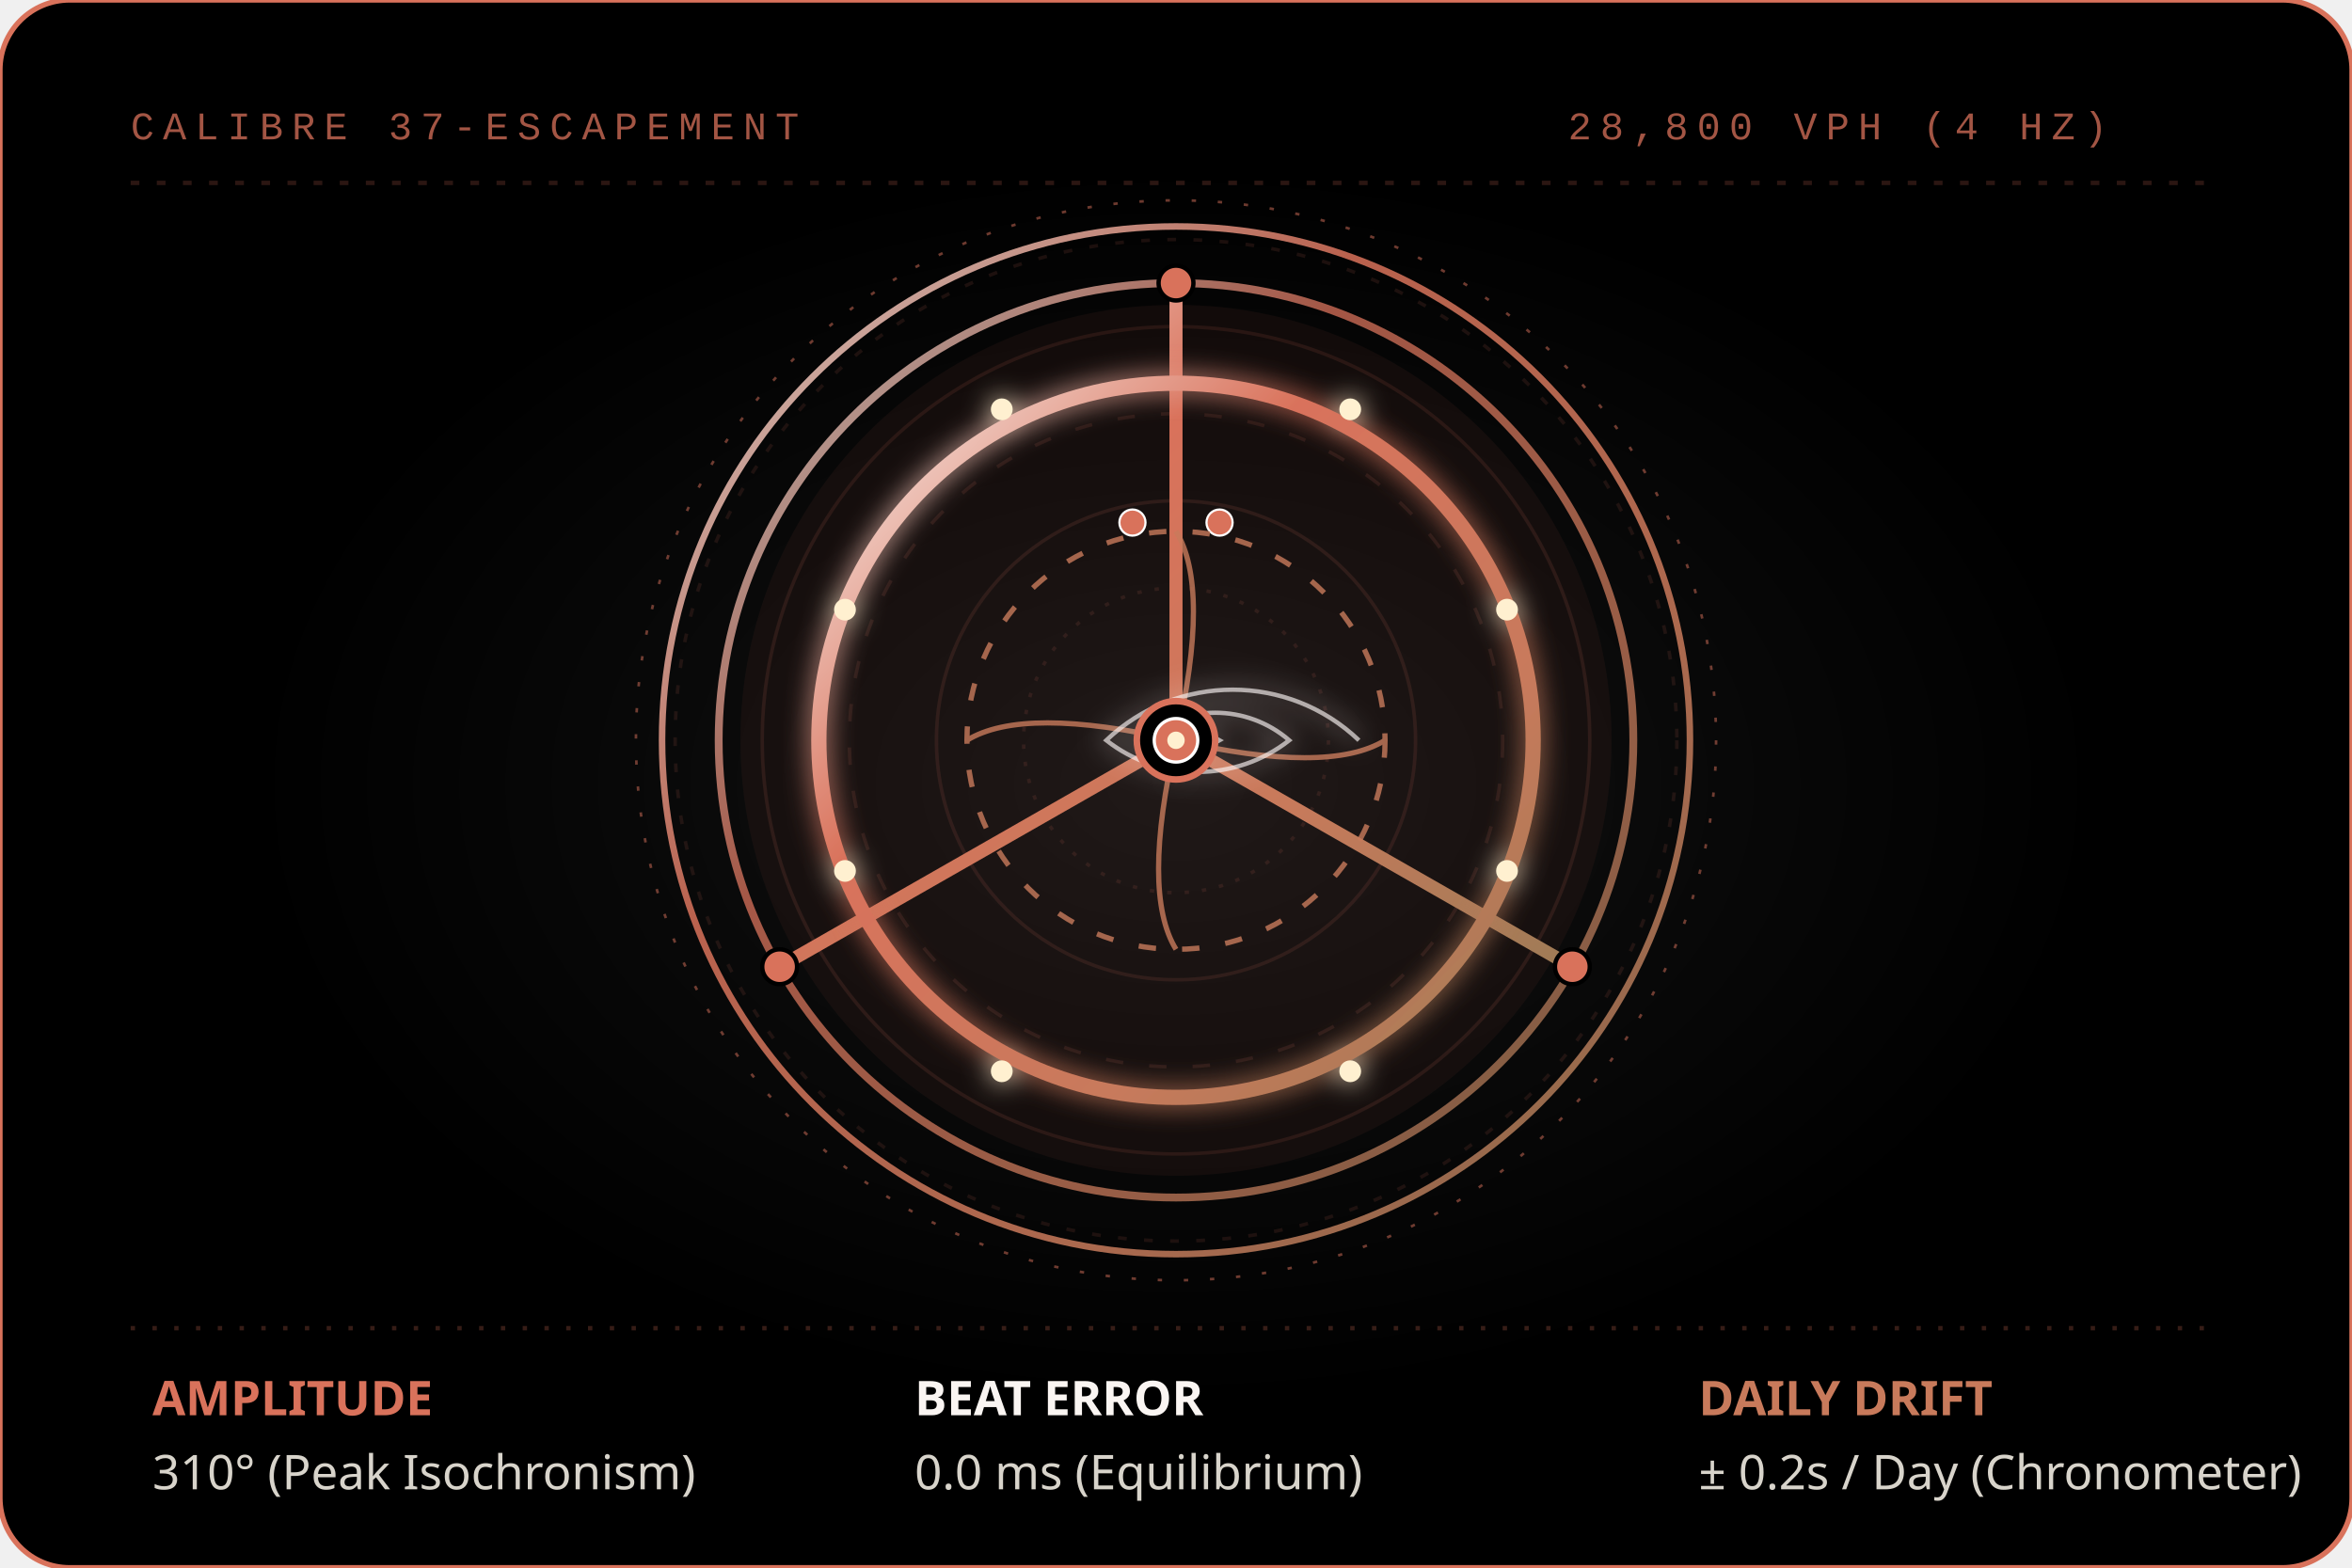
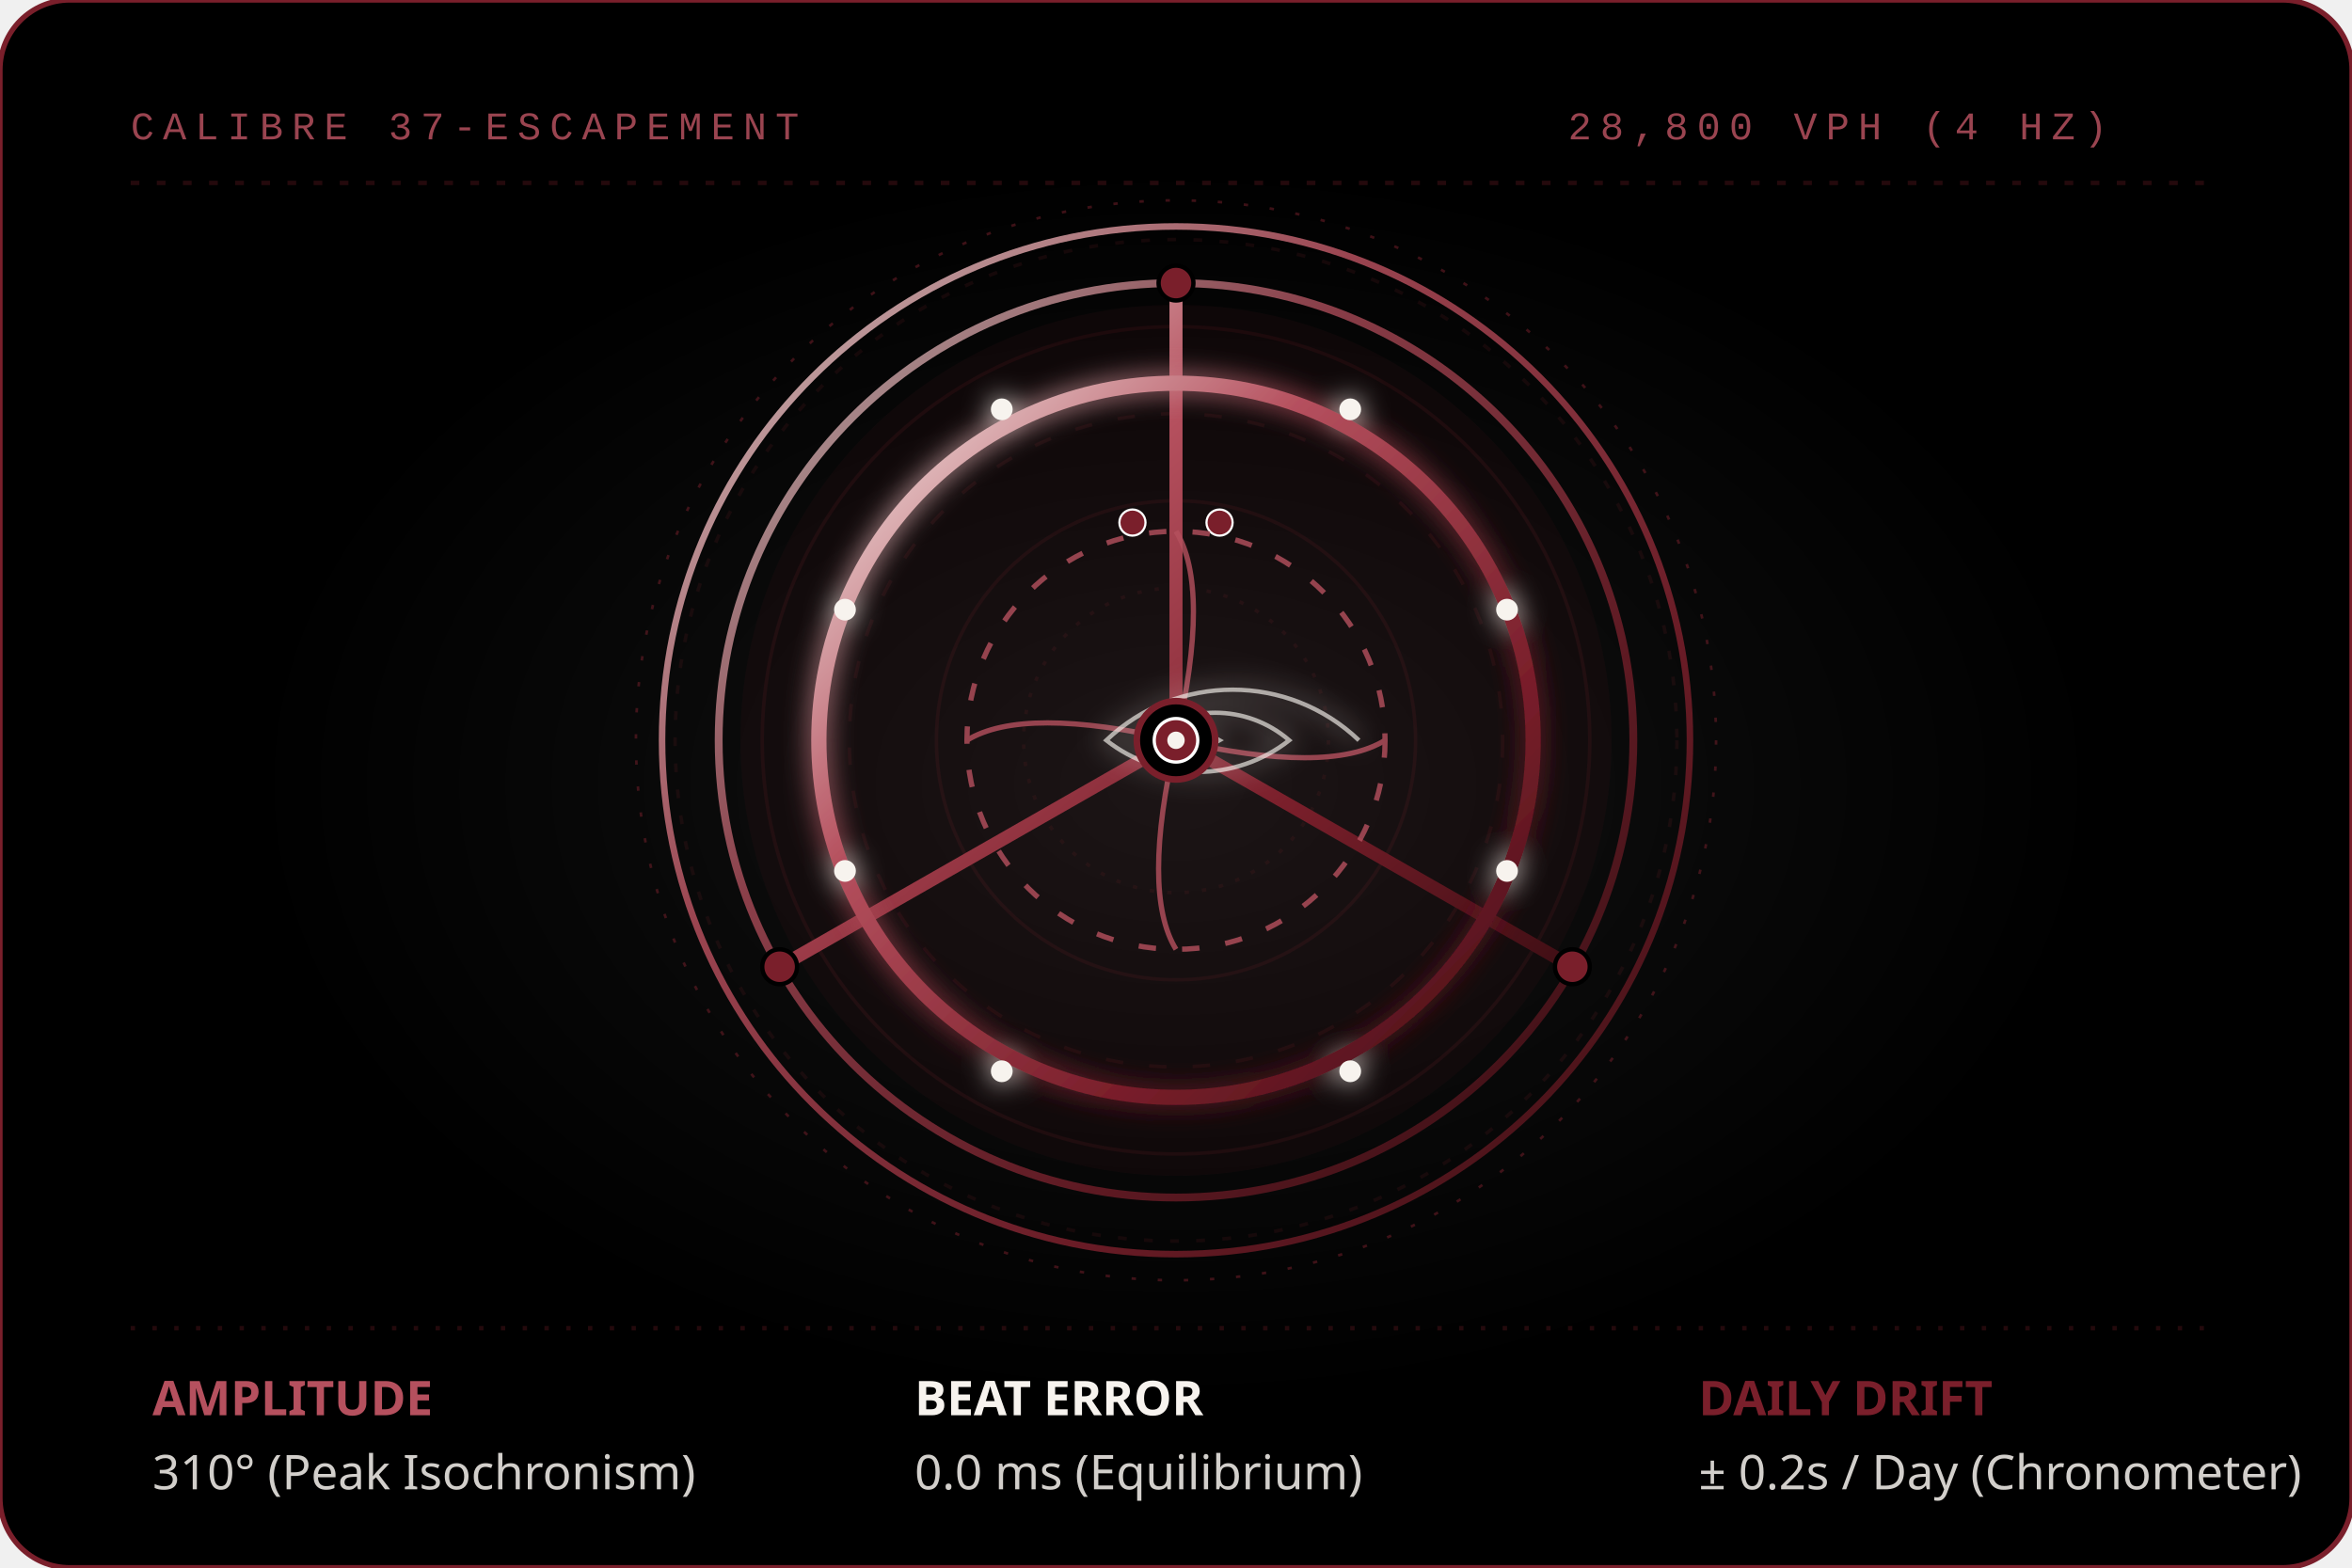
<svg xmlns="http://www.w3.org/2000/svg" viewBox="0 0 540 360" width="100%" height="100%">
  <defs>
    <radialGradient id="tourbillonPlate" cx="50%" cy="50%" r="65%">
      <stop offset="0%" stop-color="#141414" />
      <stop offset="60%" stop-color="#000000" />
      <stop offset="100%" stop-color="#000000" />
    </radialGradient>
-     <linearGradient id="giltGold" x1="0%" y1="0%" x2="100%" y2="100%">
-       <stop offset="0%" stop-color="#FAF5F2" />
-       <stop offset="35%" stop-color="#D9725B" />
-       <stop offset="70%" stop-color="#C87A5B" />
-       <stop offset="100%" stop-color="#9E7B56" />
-     </linearGradient>
-     <linearGradient id="burnishedBronze" x1="0%" y1="0%" x2="100%" y2="100%">
-       <stop offset="0%" stop-color="#9E7B56" />
-       <stop offset="100%" stop-color="#000000" />
+     <linearGradient id="giltOxblood" x1="0%" y1="0%" x2="100%" y2="100%">
+       <stop offset="0%" stop-color="#F7F3EE" />
+       <stop offset="35%" stop-color="#B5505E" />
+       <stop offset="70%" stop-color="#7A1F2B" />
+       <stop offset="100%" stop-color="#3F0E14" />
    </linearGradient>
    <filter id="escapementGlow" x="-20%" y="-20%" width="140%" height="140%">
      <feGaussianBlur stdDeviation="3" result="blur" />
      <feComposite in="SourceGraphic" in2="blur" operator="over" />
    </filter>
  </defs>
  <style>
    @keyframes rotateCage {
      from { transform: rotate(0deg); }
      to { transform: rotate(360deg); }
    }
    @keyframes oscillateWheel {
      0% { transform: rotate(-135deg); }
      50% { transform: rotate(135deg); }
      100% { transform: rotate(-135deg); }
    }
    @keyframes palletClick {
      0%, 100% { transform: rotate(-12deg); }
      50% { transform: rotate(12deg); }
    }
    @keyframes pulseJewel {
      0%, 100% { opacity: 0.7; transform: scale(1); }
      50% { opacity: 1; transform: scale(1.3); }
    }
    @keyframes pulseHalo {
      0%, 100% { opacity: 0.2; }
      50% { opacity: 0.6; }
    }

    .tourbillon-cage { transform-origin: 270px 170px; animation: rotateCage 18s linear infinite; }
    .balance-wheel { transform-origin: 270px 170px; animation: oscillateWheel 0.75s cubic-bezier(0.45, 0.05, 0.55, 0.95) infinite; }
    .pallet-fork { transform-origin: 270px 95px; animation: palletClick 0.375s ease-in-out infinite; }
    .jewel-glow { animation: pulseJewel 0.75s ease-in-out infinite; }
    .halo-glow { animation: pulseHalo 3s ease-in-out infinite; }
  </style>
-   <rect width="540" height="360" rx="16" fill="url(#tourbillonPlate)" stroke="#D9725B" stroke-width="1.2" />
-   <g font-family="'Courier New', monospace" font-size="9" fill="#D9725B" opacity="0.75" letter-spacing="2">
+   <rect width="540" height="360" rx="16" fill="url(#tourbillonPlate)" stroke="#7A1F2B" stroke-width="1.2" />
+   <g font-family="'Courier New', monospace" font-size="9" fill="#B5505E" opacity="0.85" letter-spacing="2">
    <text x="30" y="32">CALIBRE 37-ESCAPEMENT</text>
    <text x="360" y="32">28,800 VPH (4 HZ)</text>
  </g>
-   <line x1="30" y1="42" x2="510" y2="42" stroke="#D9725B" stroke-opacity="0.2" stroke-dasharray="2 4" />
-   <g opacity="0.12" stroke="#D9725B" stroke-width="0.8" fill="none">
+   <line x1="30" y1="42" x2="510" y2="42" stroke="#7A1F2B" stroke-opacity="0.3" stroke-dasharray="2 4" />
+   <g opacity="0.15" stroke="#7A1F2B" stroke-width="0.8" fill="none">
    <circle cx="270" cy="170" r="115" stroke-dasharray="2 4" />
    <circle cx="270" cy="170" r="95" />
    <circle cx="270" cy="170" r="75" stroke-dasharray="4 6" />
    <circle cx="270" cy="170" r="55" />
    <circle cx="270" cy="170" r="35" stroke-dasharray="1 3" />
  </g>
-   <circle cx="270" cy="170" r="100" fill="#D9725B" fill-opacity="0.06" class="halo-glow" />
-   <circle cx="270" cy="170" r="118" stroke="url(#giltGold)" stroke-width="1.5" fill="none" opacity="0.85" />
-   <circle cx="270" cy="170" r="124" stroke="#D9725B" stroke-width="0.6" stroke-dasharray="1 5" fill="none" opacity="0.5" />
+   <circle cx="270" cy="170" r="100" fill="#7A1F2B" fill-opacity="0.08" class="halo-glow" />
+   <circle cx="270" cy="170" r="118" stroke="url(#giltOxblood)" stroke-width="1.5" fill="none" opacity="0.85" />
+   <circle cx="270" cy="170" r="124" stroke="#7A1F2B" stroke-width="0.6" stroke-dasharray="1 5" fill="none" opacity="0.5" />
  <g class="pallet-fork">
-     <line x1="270" y1="95" x2="270" y2="125" stroke="#D9725B" stroke-width="2.5" />
-     <circle cx="260" cy="120" r="3" fill="#D9725B" stroke="#ffffff" stroke-width="0.5" class="jewel-glow" />
-     <circle cx="280" cy="120" r="3" fill="#D9725B" stroke="#ffffff" stroke-width="0.5" class="jewel-glow" />
+     <line x1="270" y1="95" x2="270" y2="125" stroke="#7A1F2B" stroke-width="2.5" />
+     <circle cx="260" cy="120" r="3" fill="#7A1F2B" stroke="#ffffff" stroke-width="0.5" class="jewel-glow" />
+     <circle cx="280" cy="120" r="3" fill="#7A1F2B" stroke="#ffffff" stroke-width="0.5" class="jewel-glow" />
  </g>
  <g class="tourbillon-cage">
-     <path d="M 270 170 L 270 65 M 270 170 L 179 222 M 270 170 L 361 222" stroke="url(#giltGold)" stroke-width="3" stroke-linecap="round" />
-     <circle cx="270" cy="170" r="105" stroke="url(#giltGold)" stroke-width="1.8" fill="none" opacity="0.75" />
-     <circle cx="270" cy="65" r="4" fill="#D9725B" stroke="#000000" stroke-width="1" />
-     <circle cx="179" cy="222" r="4" fill="#D9725B" stroke="#000000" stroke-width="1" />
-     <circle cx="361" cy="222" r="4" fill="#D9725B" stroke="#000000" stroke-width="1" />
-     <g stroke="#C87A5B" stroke-width="1.2" fill="none" opacity="0.8">
+     <path d="M 270 170 L 270 65 M 270 170 L 179 222 M 270 170 L 361 222" stroke="url(#giltOxblood)" stroke-width="3" stroke-linecap="round" />
+     <circle cx="270" cy="170" r="105" stroke="url(#giltOxblood)" stroke-width="1.8" fill="none" opacity="0.75" />
+     <circle cx="270" cy="65" r="4" fill="#7A1F2B" stroke="#000000" stroke-width="1" />
+     <circle cx="179" cy="222" r="4" fill="#7A1F2B" stroke="#000000" stroke-width="1" />
+     <circle cx="361" cy="222" r="4" fill="#7A1F2B" stroke="#000000" stroke-width="1" />
+     <g stroke="#B5505E" stroke-width="1.2" fill="none" opacity="0.8">
      <circle cx="270" cy="170" r="48" stroke-dasharray="4 6" />
      <path d="M 270 122 Q 278 135 270 170 M 318 170 Q 305 178 270 170 M 270 218 Q 262 205 270 170 M 222 170 Q 235 162 270 170" />
    </g>
  </g>
  <g class="balance-wheel" filter="url(#escapementGlow)">
-     <circle cx="270" cy="170" r="82" stroke="url(#giltGold)" stroke-width="3.5" fill="none" />
-     <g stroke="#FAF5F2" stroke-width="1" fill="none" opacity="0.65">
+     <circle cx="270" cy="170" r="82" stroke="url(#giltOxblood)" stroke-width="3.5" fill="none" />
+     <g stroke="#F7F3EE" stroke-width="1" fill="none" opacity="0.65">
      <path d="M 270 170 A 10 10 0 0 1 280 170 A 18 18 0 0 1 262 170 A 26 26 0 0 1 296 170 A 34 34 0 0 1 254 170 A 42 42 0 0 1 312 170" />
    </g>
-     <line x1="188" y1="170" x2="352" y2="170" stroke="url(#giltGold)" stroke-width="2" />
-     <circle cx="194" cy="140" r="2.5" fill="#FFF0D0" />
-     <circle cx="346" cy="140" r="2.5" fill="#FFF0D0" />
-     <circle cx="194" cy="200" r="2.5" fill="#FFF0D0" />
-     <circle cx="346" cy="200" r="2.5" fill="#FFF0D0" />
-     <circle cx="230" cy="94" r="2.5" fill="#FFF0D0" />
-     <circle cx="310" cy="94" r="2.5" fill="#FFF0D0" />
-     <circle cx="230" cy="246" r="2.5" fill="#FFF0D0" />
-     <circle cx="310" cy="246" r="2.5" fill="#FFF0D0" />
+     <line x1="188" y1="170" x2="352" y2="170" stroke="url(#giltOxblood)" stroke-width="2" />
+     <circle cx="194" cy="140" r="2.5" fill="#F7F3EE" />
+     <circle cx="346" cy="140" r="2.5" fill="#F7F3EE" />
+     <circle cx="194" cy="200" r="2.5" fill="#F7F3EE" />
+     <circle cx="346" cy="200" r="2.5" fill="#F7F3EE" />
+     <circle cx="230" cy="94" r="2.5" fill="#F7F3EE" />
+     <circle cx="310" cy="94" r="2.5" fill="#F7F3EE" />
+     <circle cx="230" cy="246" r="2.5" fill="#F7F3EE" />
+     <circle cx="310" cy="246" r="2.5" fill="#F7F3EE" />
  </g>
-   <circle cx="270" cy="170" r="9" fill="#000000" stroke="#D9725B" stroke-width="1.5" />
-   <circle cx="270" cy="170" r="5" fill="#D9725B" stroke="#ffffff" stroke-width="0.75" />
-   <circle cx="270" cy="170" r="2" fill="#FFF0D0" />
-   <line x1="30" y1="305" x2="510" y2="305" stroke="#D9725B" stroke-opacity="0.25" stroke-dasharray="1 4" />
-   <g font-family="'DM Sans', 'Segoe UI', sans-serif" font-size="11" fill="#FEF9EE">
-     <text x="35" y="325" fill="#D9725B" font-weight="700">AMPLITUDE</text>
+   <circle cx="270" cy="170" r="9" fill="#000000" stroke="#7A1F2B" stroke-width="1.5" />
+   <circle cx="270" cy="170" r="5" fill="#7A1F2B" stroke="#ffffff" stroke-width="0.75" />
+   <circle cx="270" cy="170" r="2" fill="#F7F3EE" />
+   <line x1="30" y1="305" x2="510" y2="305" stroke="#7A1F2B" stroke-opacity="0.3" stroke-dasharray="1 4" />
+   <g font-family="'DM Sans', 'Segoe UI', sans-serif" font-size="11" fill="#F7F3EE">
+     <text x="35" y="325" fill="#B5505E" font-weight="700">AMPLITUDE</text>
    <text x="35" y="342" opacity="0.85">310° (Peak Isochronism)</text>
-     <text x="210" y="325" fill="#FAF5F2" font-weight="700">BEAT ERROR</text>
+     <text x="210" y="325" fill="#F7F3EE" font-weight="700">BEAT ERROR</text>
    <text x="210" y="342" opacity="0.85">0.0 ms (Equilibrium)</text>
-     <text x="390" y="325" fill="#C87A5B" font-weight="700">DAILY DRIFT</text>
+     <text x="390" y="325" fill="#7A1F2B" font-weight="700">DAILY DRIFT</text>
    <text x="390" y="342" opacity="0.85">± 0.2s / Day (Chronometer)</text>
  </g>
</svg>
